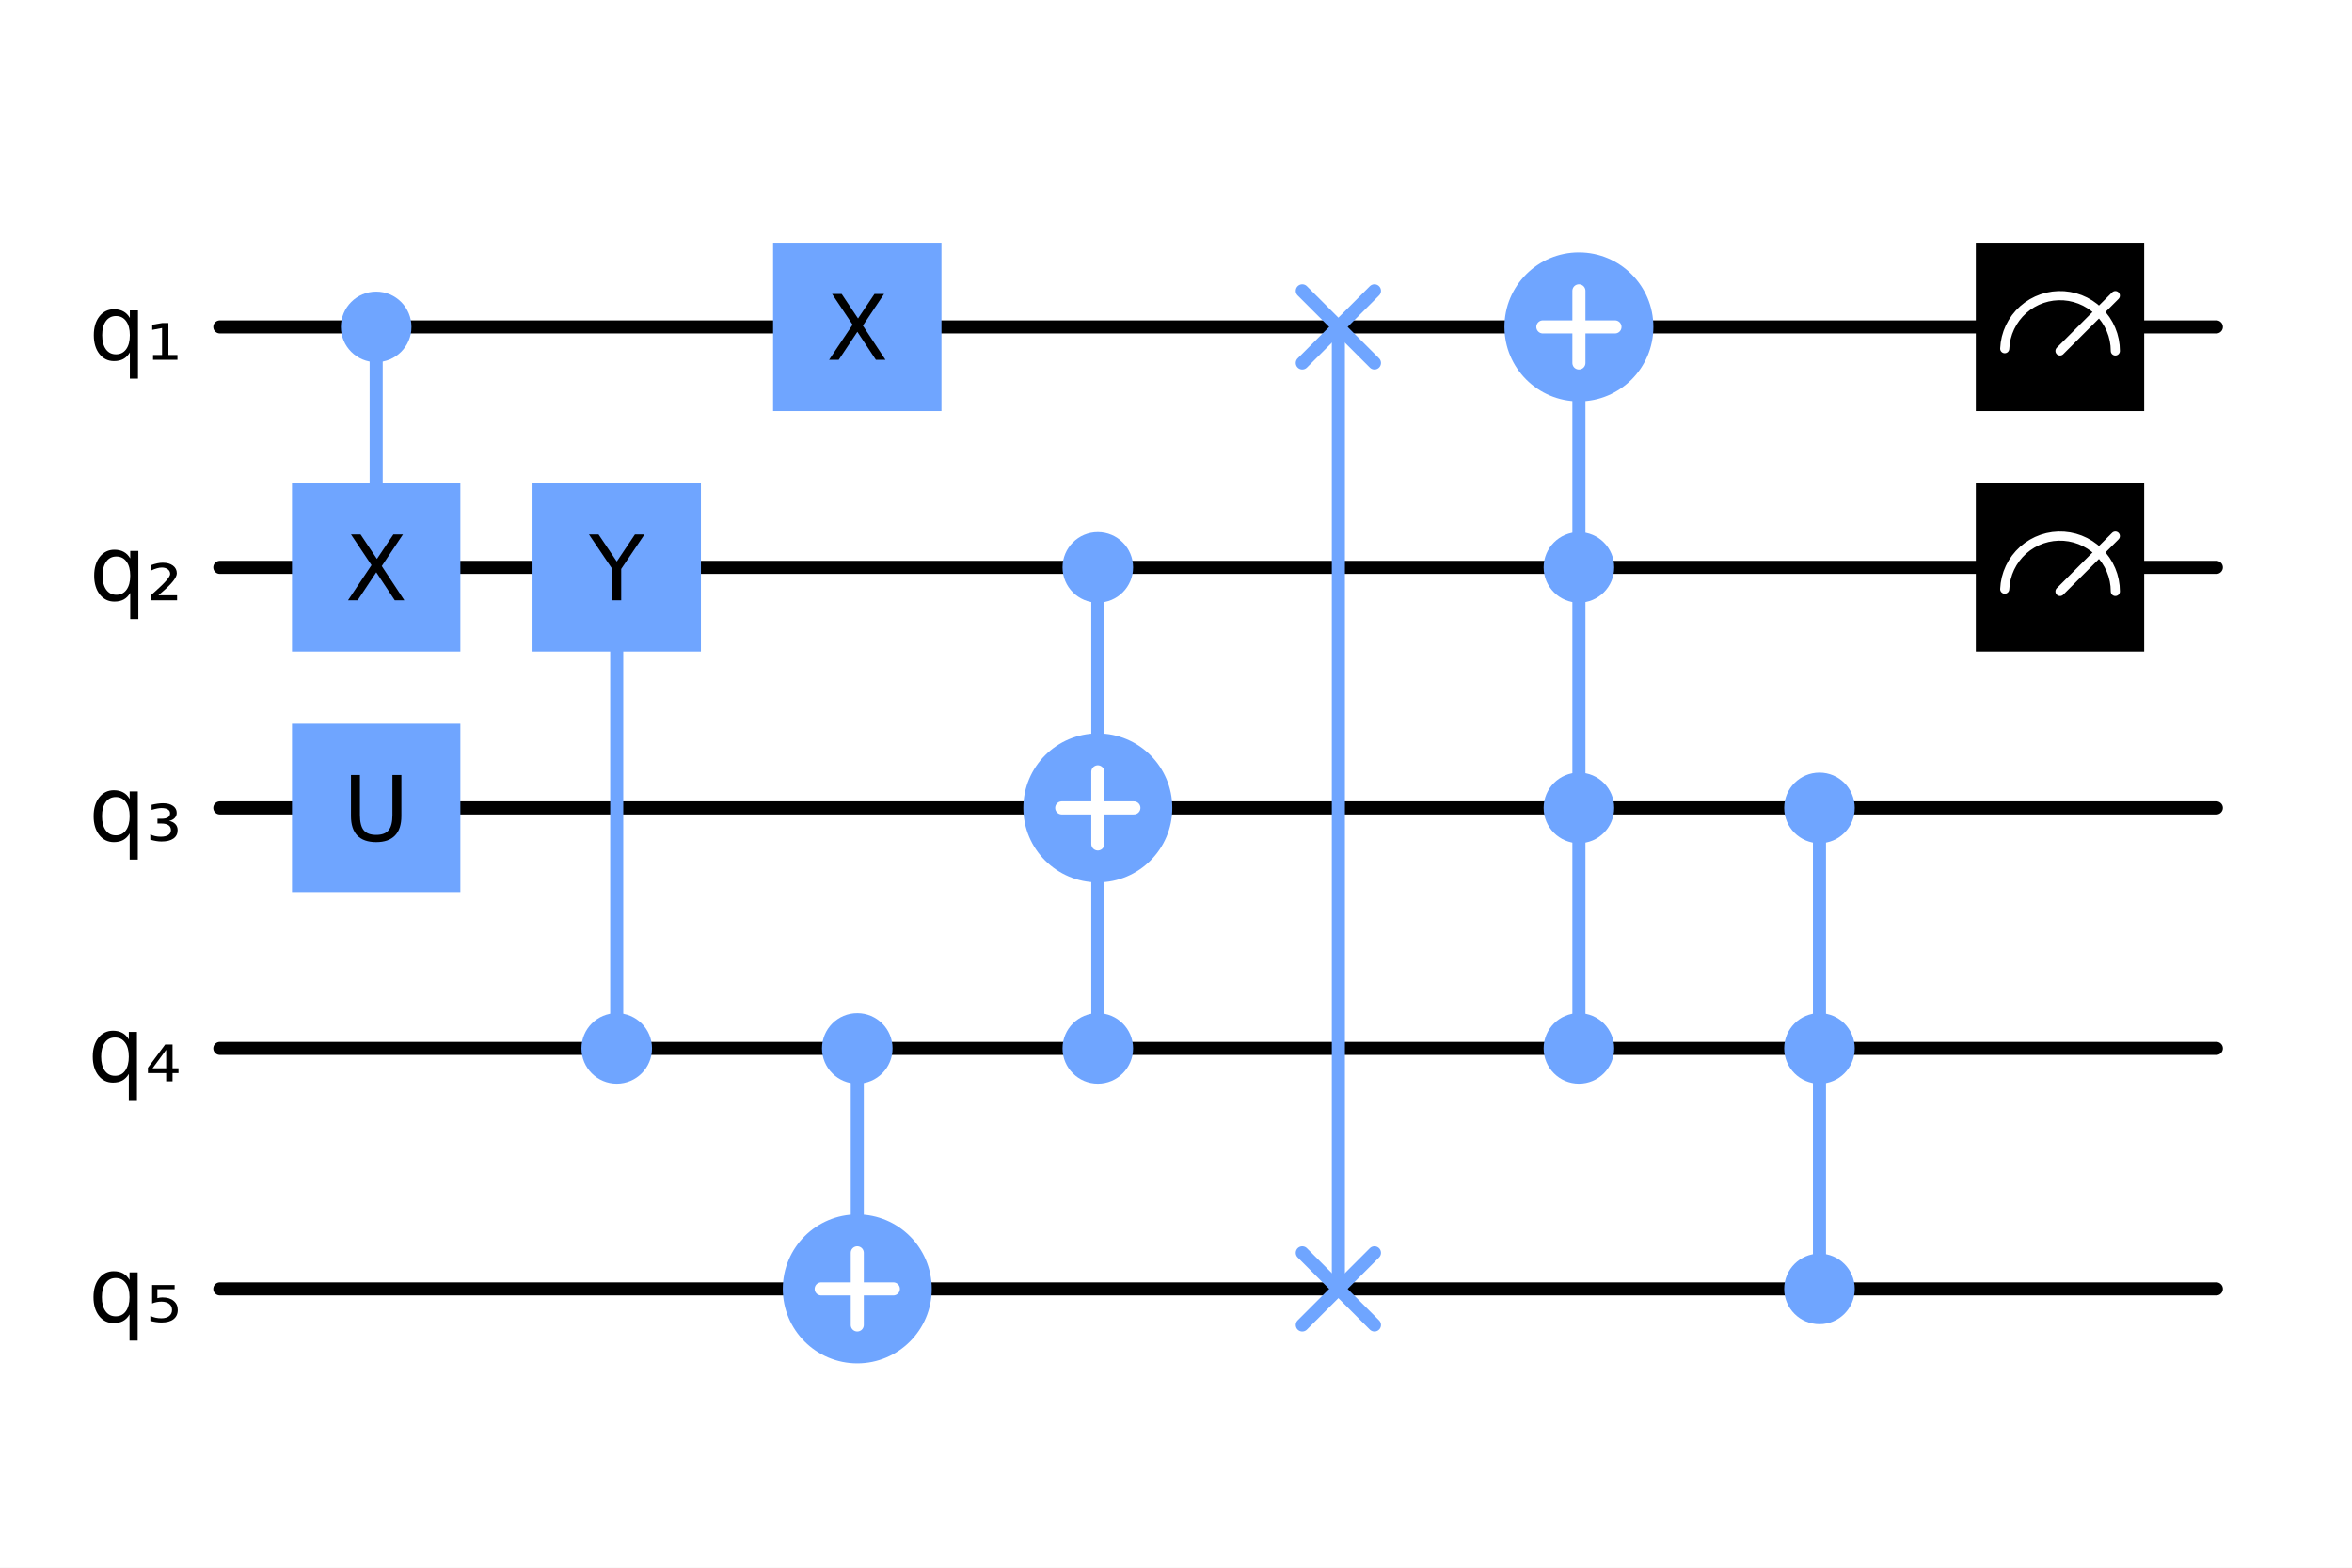
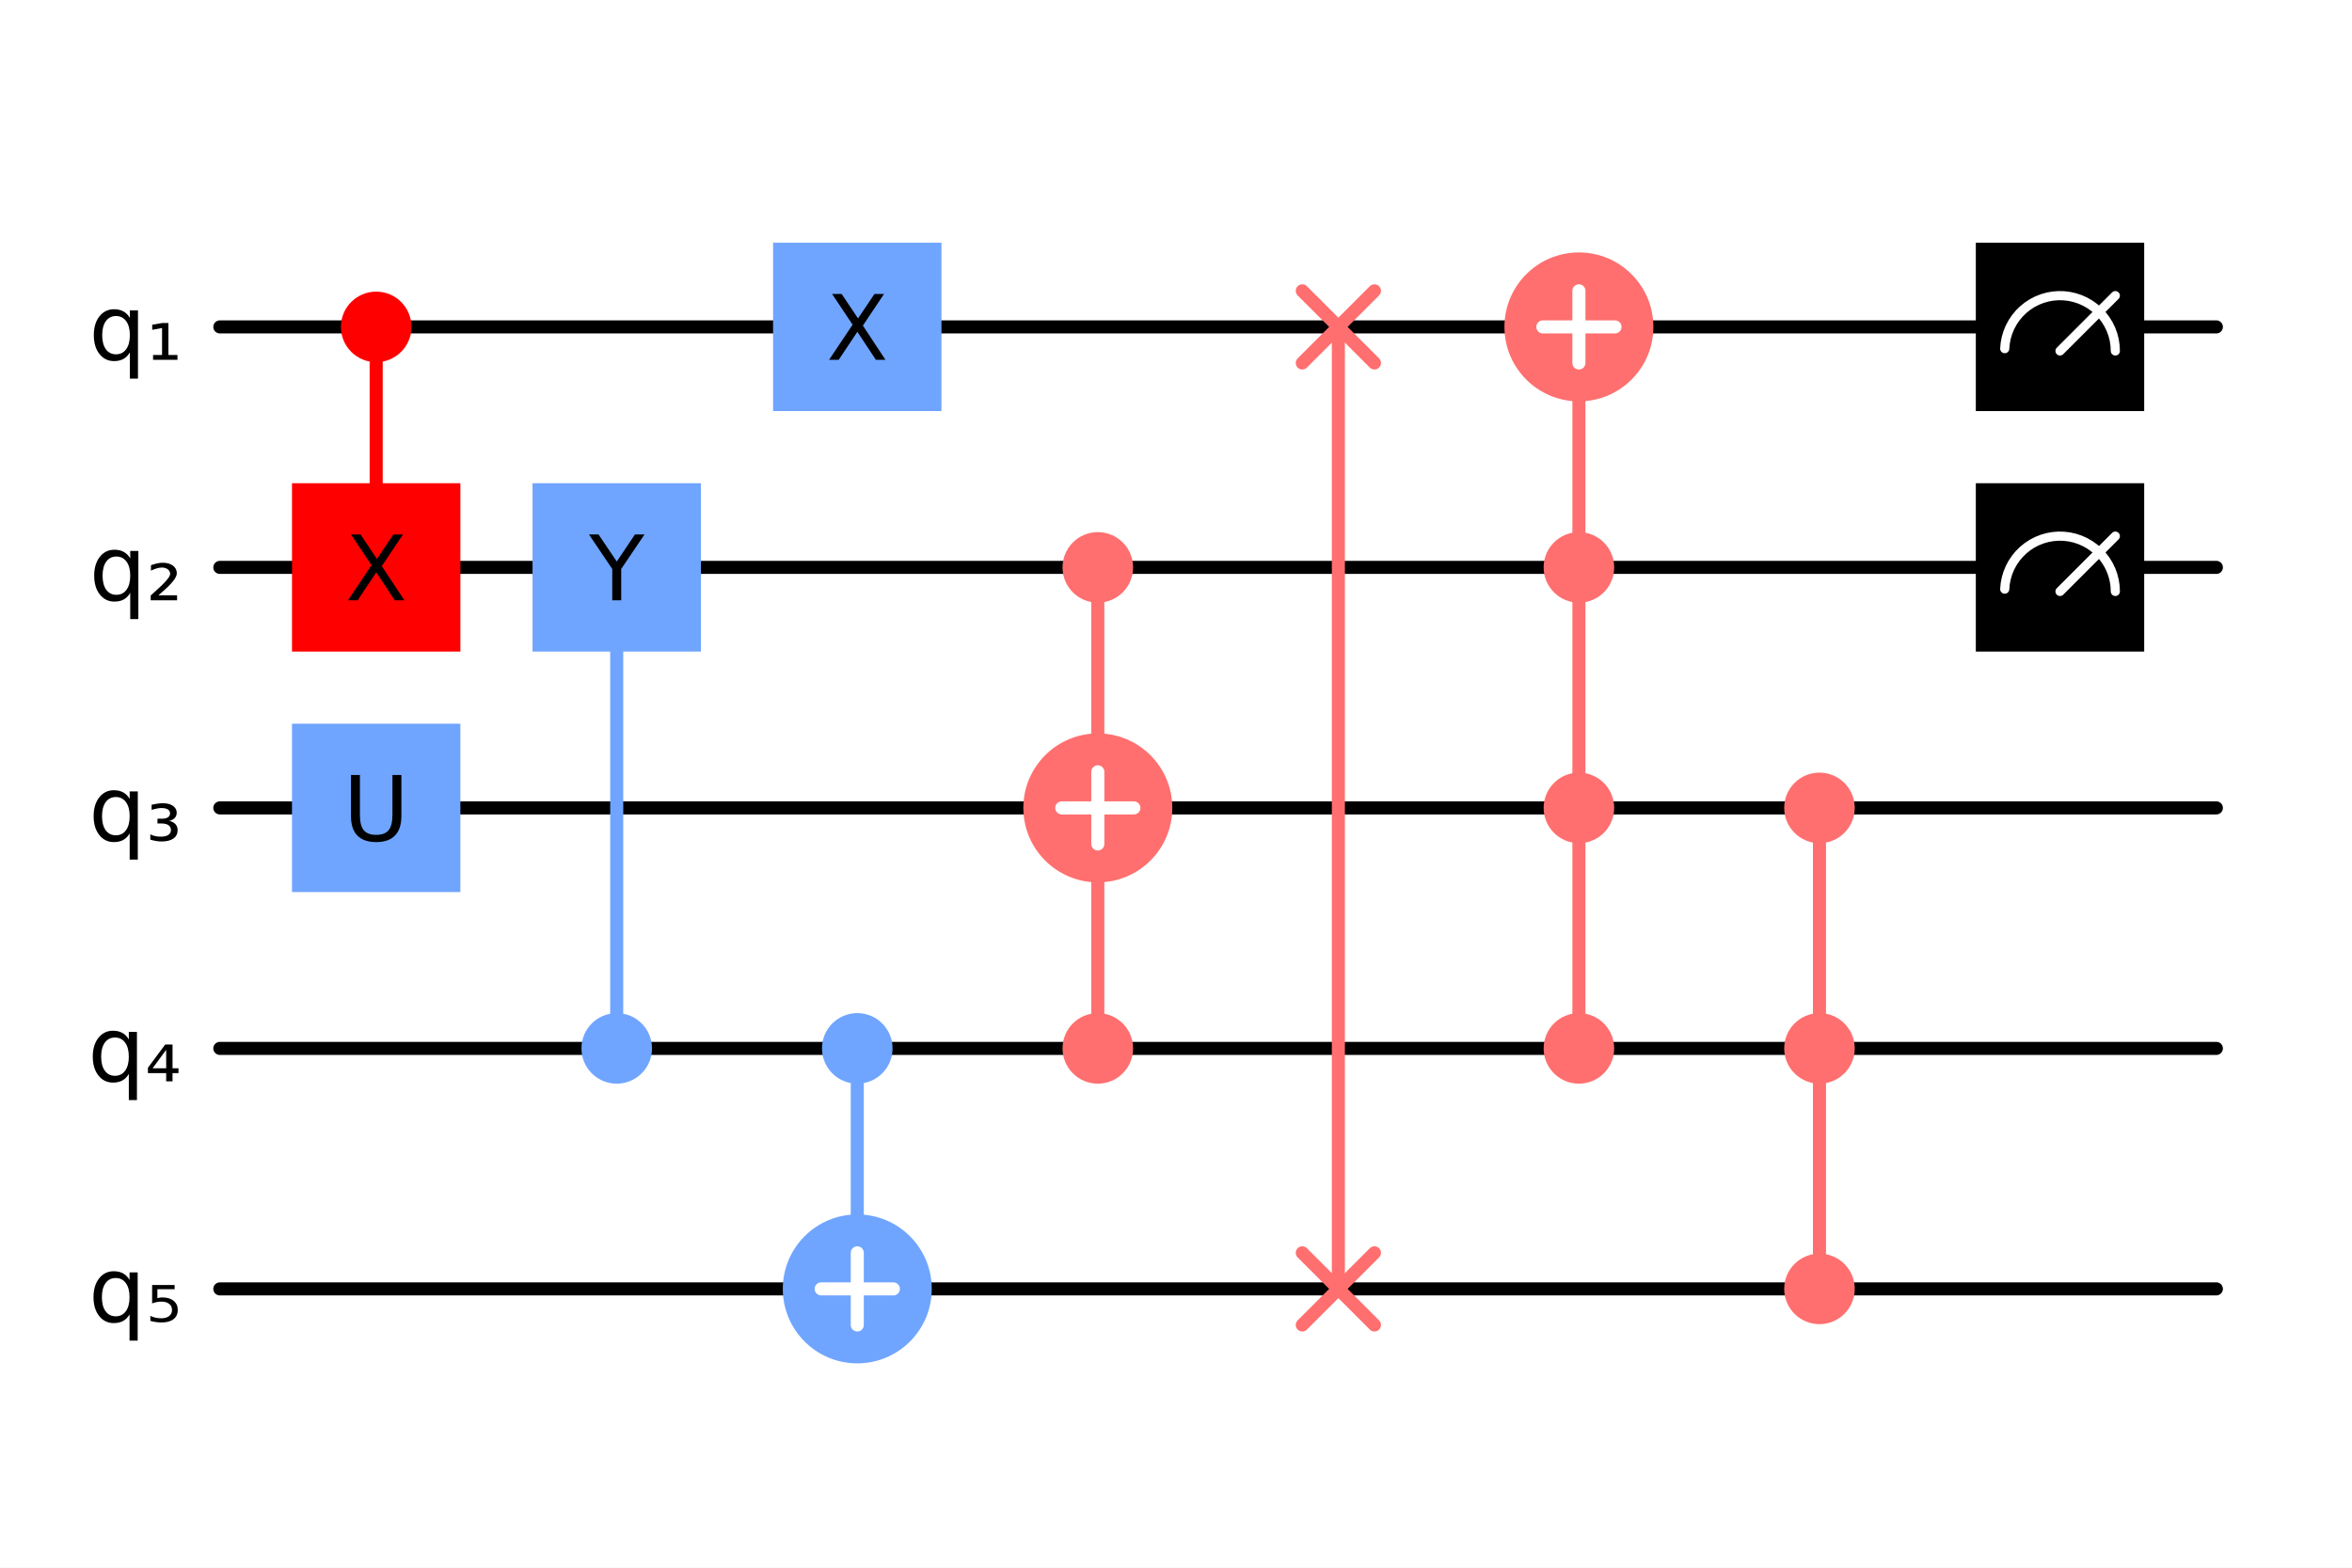
<svg xmlns="http://www.w3.org/2000/svg" width="540" height="360" viewBox="0 0 2160 1440">
  <defs>
-     <clipPath id="clip660">
+     <clipPath id="clip880">
      <rect x="0" y="0" width="2160" height="1440" />
    </clipPath>
  </defs>
-   <path clip-path="url(#clip660)" d="M0 1440 L2160 1440 L2160 0 L0 0  Z" fill="#ffffff" fill-rule="evenodd" fill-opacity="1" />
+   <path clip-path="url(#clip880)" d="M0 1440 L2160 1440 L2160 0 L0 0  Z" fill="#ffffff" fill-rule="evenodd" fill-opacity="1" />
  <defs>
-     <clipPath id="clip661">
+     <clipPath id="clip881">
      <rect x="432" y="0" width="1513" height="1440" />
    </clipPath>
  </defs>
-   <path clip-path="url(#clip660)" d="M47.244 1392.76 L2112.76 1392.76 L2112.76 47.244 L47.244 47.244  Z" fill="#ffffff" fill-rule="evenodd" fill-opacity="1" />
+   <path clip-path="url(#clip880)" d="M47.244 1392.76 L2112.76 1392.76 L2112.76 47.244 L47.244 47.244  Z" fill="#ffffff" fill-rule="evenodd" fill-opacity="1" />
  <defs>
-     <clipPath id="clip662">
+     <clipPath id="clip882">
      <rect x="47" y="47" width="2067" height="1347" />
    </clipPath>
  </defs>
-   <polyline clip-path="url(#clip662)" style="stroke:#000000; stroke-linecap:round; stroke-linejoin:round; stroke-width:12; stroke-opacity:1; fill:none" points="201.881,300.27 2035.44,300.27 " />
-   <polyline clip-path="url(#clip662)" style="stroke:#000000; stroke-linecap:round; stroke-linejoin:round; stroke-width:12; stroke-opacity:1; fill:none" points="201.881,521.181 2035.44,521.181 " />
-   <polyline clip-path="url(#clip662)" style="stroke:#000000; stroke-linecap:round; stroke-linejoin:round; stroke-width:12; stroke-opacity:1; fill:none" points="201.881,742.091 2035.44,742.091 " />
-   <polyline clip-path="url(#clip662)" style="stroke:#000000; stroke-linecap:round; stroke-linejoin:round; stroke-width:12; stroke-opacity:1; fill:none" points="201.881,963.001 2035.44,963.001 " />
-   <polyline clip-path="url(#clip662)" style="stroke:#000000; stroke-linecap:round; stroke-linejoin:round; stroke-width:12; stroke-opacity:1; fill:none" points="201.881,1183.91 2035.44,1183.91 " />
-   <path clip-path="url(#clip662)" d="M268.154 664.772 L422.792 664.772 L422.792 819.41 L268.154 819.41 L268.154 664.772  Z" fill="#6fa5ff" fill-rule="evenodd" fill-opacity="1" />
-   <polyline clip-path="url(#clip662)" style="stroke:#000000; stroke-linecap:round; stroke-linejoin:round; stroke-width:0; stroke-opacity:1; fill:none" points="268.154,664.772 422.792,664.772 422.792,819.41 268.154,819.41 268.154,664.772 " />
-   <path clip-path="url(#clip662)" d="M709.975 222.952 L864.612 222.952 L864.612 377.589 L709.975 377.589 L709.975 222.952  Z" fill="#6fa5ff" fill-rule="evenodd" fill-opacity="1" />
-   <polyline clip-path="url(#clip662)" style="stroke:#000000; stroke-linecap:round; stroke-linejoin:round; stroke-width:0; stroke-opacity:1; fill:none" points="709.975,222.952 864.612,222.952 864.612,377.589 709.975,377.589 709.975,222.952 " />
-   <circle clip-path="url(#clip662)" cx="345.473" cy="300.27" r="32.4" fill="#6fa5ff" fill-rule="evenodd" fill-opacity="1" stroke="none" />
-   <polyline clip-path="url(#clip662)" style="stroke:#6fa5ff; stroke-linecap:round; stroke-linejoin:round; stroke-width:12; stroke-opacity:1; fill:none" points="345.473,300.27 345.473,521.181 " />
-   <path clip-path="url(#clip662)" d="M268.154 443.862 L422.792 443.862 L422.792 598.499 L268.154 598.499 L268.154 443.862  Z" fill="#6fa5ff" fill-rule="evenodd" fill-opacity="1" />
-   <polyline clip-path="url(#clip662)" style="stroke:#000000; stroke-linecap:round; stroke-linejoin:round; stroke-width:0; stroke-opacity:1; fill:none" points="268.154,443.862 422.792,443.862 422.792,598.499 268.154,598.499 268.154,443.862 " />
-   <circle clip-path="url(#clip662)" cx="566.383" cy="963.001" r="32.4" fill="#6fa5ff" fill-rule="evenodd" fill-opacity="1" stroke="none" />
-   <polyline clip-path="url(#clip662)" style="stroke:#6fa5ff; stroke-linecap:round; stroke-linejoin:round; stroke-width:12; stroke-opacity:1; fill:none" points="566.383,963.001 566.383,521.181 " />
-   <path clip-path="url(#clip662)" d="M489.065 443.862 L643.702 443.862 L643.702 598.499 L489.065 598.499 L489.065 443.862  Z" fill="#6fa5ff" fill-rule="evenodd" fill-opacity="1" />
-   <polyline clip-path="url(#clip662)" style="stroke:#000000; stroke-linecap:round; stroke-linejoin:round; stroke-width:0; stroke-opacity:1; fill:none" points="489.065,443.862 643.702,443.862 643.702,598.499 489.065,598.499 489.065,443.862 " />
-   <polyline clip-path="url(#clip662)" style="stroke:#6fa5ff; stroke-linecap:round; stroke-linejoin:round; stroke-width:12; stroke-opacity:1; fill:none" points="787.294,963.001 787.294,1183.91 " />
-   <circle clip-path="url(#clip662)" cx="787.294" cy="963.001" r="32.4" fill="#6fa5ff" fill-rule="evenodd" fill-opacity="1" stroke="none" />
-   <circle clip-path="url(#clip662)" cx="787.294" cy="1183.91" r="68.4" fill="#6fa5ff" fill-rule="evenodd" fill-opacity="1" stroke="none" />
-   <polyline clip-path="url(#clip662)" style="stroke:#ffffff; stroke-linecap:round; stroke-linejoin:round; stroke-width:12; stroke-opacity:1; fill:none" points="754.157,1183.91 820.43,1183.91 " />
-   <polyline clip-path="url(#clip662)" style="stroke:#ffffff; stroke-linecap:round; stroke-linejoin:round; stroke-width:12; stroke-opacity:1; fill:none" points="787.294,1150.78 787.294,1217.05 " />
-   <polyline clip-path="url(#clip662)" style="stroke:#6fa5ff; stroke-linecap:round; stroke-linejoin:round; stroke-width:12; stroke-opacity:1; fill:none" points="1008.2,963.001 1008.2,742.091 " />
-   <polyline clip-path="url(#clip662)" style="stroke:#6fa5ff; stroke-linecap:round; stroke-linejoin:round; stroke-width:12; stroke-opacity:1; fill:none" points="1008.2,521.181 1008.2,742.091 " />
-   <circle clip-path="url(#clip662)" cx="1008.2" cy="963.001" r="32.4" fill="#6fa5ff" fill-rule="evenodd" fill-opacity="1" stroke="none" />
-   <circle clip-path="url(#clip662)" cx="1008.2" cy="521.181" r="32.4" fill="#6fa5ff" fill-rule="evenodd" fill-opacity="1" stroke="none" />
-   <circle clip-path="url(#clip662)" cx="1008.2" cy="742.091" r="68.4" fill="#6fa5ff" fill-rule="evenodd" fill-opacity="1" stroke="none" />
-   <polyline clip-path="url(#clip662)" style="stroke:#ffffff; stroke-linecap:round; stroke-linejoin:round; stroke-width:12; stroke-opacity:1; fill:none" points="975.068,742.091 1041.34,742.091 " />
-   <polyline clip-path="url(#clip662)" style="stroke:#ffffff; stroke-linecap:round; stroke-linejoin:round; stroke-width:12; stroke-opacity:1; fill:none" points="1008.2,708.954 1008.2,775.228 " />
-   <polyline clip-path="url(#clip662)" style="stroke:#6fa5ff; stroke-linecap:round; stroke-linejoin:round; stroke-width:12; stroke-opacity:1; fill:none" points="1229.11,300.27 1229.11,1183.91 " />
-   <polyline clip-path="url(#clip662)" style="stroke:#6fa5ff; stroke-linecap:round; stroke-linejoin:round; stroke-width:12; stroke-opacity:1; fill:none" points="1195.98,267.134 1262.25,333.407 " />
-   <polyline clip-path="url(#clip662)" style="stroke:#6fa5ff; stroke-linecap:round; stroke-linejoin:round; stroke-width:12; stroke-opacity:1; fill:none" points="1195.98,333.407 1262.25,267.134 " />
-   <polyline clip-path="url(#clip662)" style="stroke:#6fa5ff; stroke-linecap:round; stroke-linejoin:round; stroke-width:12; stroke-opacity:1; fill:none" points="1195.98,1150.78 1262.25,1217.05 " />
-   <polyline clip-path="url(#clip662)" style="stroke:#6fa5ff; stroke-linecap:round; stroke-linejoin:round; stroke-width:12; stroke-opacity:1; fill:none" points="1195.98,1217.05 1262.25,1150.78 " />
-   <circle clip-path="url(#clip662)" cx="1450.02" cy="521.181" r="32.4" fill="#6fa5ff" fill-rule="evenodd" fill-opacity="1" stroke="none" />
-   <circle clip-path="url(#clip662)" cx="1450.02" cy="742.091" r="32.4" fill="#6fa5ff" fill-rule="evenodd" fill-opacity="1" stroke="none" />
-   <circle clip-path="url(#clip662)" cx="1450.02" cy="963.001" r="32.4" fill="#6fa5ff" fill-rule="evenodd" fill-opacity="1" stroke="none" />
-   <polyline clip-path="url(#clip662)" style="stroke:#6fa5ff; stroke-linecap:round; stroke-linejoin:round; stroke-width:12; stroke-opacity:1; fill:none" points="1450.02,300.27 1450.02,963.001 " />
-   <circle clip-path="url(#clip662)" cx="1450.02" cy="300.27" r="68.4" fill="#6fa5ff" fill-rule="evenodd" fill-opacity="1" stroke="none" />
-   <polyline clip-path="url(#clip662)" style="stroke:#ffffff; stroke-linecap:round; stroke-linejoin:round; stroke-width:12; stroke-opacity:1; fill:none" points="1416.89,300.27 1483.16,300.27 " />
-   <polyline clip-path="url(#clip662)" style="stroke:#ffffff; stroke-linecap:round; stroke-linejoin:round; stroke-width:12; stroke-opacity:1; fill:none" points="1450.02,267.134 1450.02,333.407 " />
-   <circle clip-path="url(#clip662)" cx="1670.94" cy="1183.91" r="32.4" fill="#6fa5ff" fill-rule="evenodd" fill-opacity="1" stroke="none" />
-   <circle clip-path="url(#clip662)" cx="1670.94" cy="742.091" r="32.4" fill="#6fa5ff" fill-rule="evenodd" fill-opacity="1" stroke="none" />
-   <circle clip-path="url(#clip662)" cx="1670.94" cy="963.001" r="32.4" fill="#6fa5ff" fill-rule="evenodd" fill-opacity="1" stroke="none" />
-   <polyline clip-path="url(#clip662)" style="stroke:#6fa5ff; stroke-linecap:round; stroke-linejoin:round; stroke-width:12; stroke-opacity:1; fill:none" points="1670.94,742.091 1670.94,1183.91 " />
-   <path clip-path="url(#clip662)" d="M1814.53 222.952 L1969.16 222.952 L1969.16 377.589 L1814.53 377.589 L1814.53 222.952  Z" fill="#000000" fill-rule="evenodd" fill-opacity="1" />
-   <polyline clip-path="url(#clip662)" style="stroke:#000000; stroke-linecap:round; stroke-linejoin:round; stroke-width:0; stroke-opacity:1; fill:none" points="1814.53,222.952 1969.16,222.952 1969.16,377.589 1814.53,377.589 1814.53,222.952 " />
-   <polyline clip-path="url(#clip662)" style="stroke:#ffffff; stroke-linecap:round; stroke-linejoin:round; stroke-width:8.4; stroke-opacity:1; fill:none" points="1891.85,322.361 1942.65,271.552 " />
-   <polyline clip-path="url(#clip662)" style="stroke:#ffffff; stroke-linecap:round; stroke-linejoin:round; stroke-width:8.4; stroke-opacity:1; fill:none" points="1942.65,322.361 1942.4,317.289 1941.64,312.267 1940.39,307.346 1938.64,302.575 1936.43,298.002 1933.78,293.672 1930.71,289.629 1927.24,285.913 1923.43,282.561 1919.3,279.607 1914.89,277.08 1910.26,275.005 1905.44,273.404 1900.48,272.291 1895.44,271.679 1890.36,271.574 1885.3,271.975 1880.3,272.881 1875.42,274.28 1870.7,276.161 1866.19,278.502 1861.94,281.282 1857.99,284.473 1854.38,288.041 1851.14,291.953 1848.31,296.169 1845.91,300.646 1843.97,305.341 1842.51,310.205 1841.54,315.191 1841.08,320.249 " />
-   <path clip-path="url(#clip662)" d="M1814.53 443.862 L1969.16 443.862 L1969.16 598.499 L1814.53 598.499 L1814.53 443.862  Z" fill="#000000" fill-rule="evenodd" fill-opacity="1" />
-   <polyline clip-path="url(#clip662)" style="stroke:#000000; stroke-linecap:round; stroke-linejoin:round; stroke-width:0; stroke-opacity:1; fill:none" points="1814.53,443.862 1969.16,443.862 1969.16,598.499 1814.53,598.499 1814.53,443.862 " />
-   <polyline clip-path="url(#clip662)" style="stroke:#ffffff; stroke-linecap:round; stroke-linejoin:round; stroke-width:8.4; stroke-opacity:1; fill:none" points="1891.85,543.272 1942.65,492.462 " />
-   <polyline clip-path="url(#clip662)" style="stroke:#ffffff; stroke-linecap:round; stroke-linejoin:round; stroke-width:8.4; stroke-opacity:1; fill:none" points="1942.65,543.272 1942.4,538.199 1941.64,533.177 1940.39,528.257 1938.64,523.486 1936.43,518.912 1933.78,514.583 1930.71,510.539 1927.24,506.823 1923.43,503.471 1919.3,500.517 1914.89,497.99 1910.26,495.915 1905.44,494.314 1900.48,493.202 1895.44,492.59 1890.36,492.484 1885.3,492.886 1880.3,493.791 1875.42,495.191 1870.7,497.071 1866.19,499.413 1861.94,502.193 1857.99,505.383 1854.38,508.952 1851.14,512.864 1848.31,517.079 1845.91,521.557 1843.97,526.251 1842.51,531.116 1841.54,536.101 1841.08,541.159 " />
-   <path clip-path="url(#clip660)" d="M93.857 307.866 Q93.857 316.089 97.219 320.788 Q100.622 325.447 106.536 325.447 Q112.451 325.447 115.853 320.788 Q119.256 316.089 119.256 307.866 Q119.256 299.642 115.853 294.984 Q112.451 290.285 106.536 290.285 Q100.622 290.285 97.219 294.984 Q93.857 299.642 93.857 307.866 M119.256 323.705 Q116.907 327.756 113.301 329.741 Q109.736 331.685 104.713 331.685 Q96.49 331.685 91.305 325.123 Q86.16 318.56 86.16 307.866 Q86.16 297.171 91.305 290.609 Q96.49 284.046 104.713 284.046 Q109.736 284.046 113.301 286.031 Q116.907 287.976 119.256 292.027 L119.256 285.14 L126.71 285.14 L126.71 347.767 L119.256 347.767 L119.256 323.705 Z" fill="#000000" fill-rule="nonzero" fill-opacity="1" />
-   <path clip-path="url(#clip660)" d="M140.564 326.054 L148.828 326.054 L148.828 301.303 L139.794 302.964 L139.794 298.265 L149.111 296.685 L154.661 296.685 L154.661 326.054 L162.965 326.054 L162.965 330.51 L140.564 330.51 L140.564 326.054 Z" fill="#000000" fill-rule="nonzero" fill-opacity="1" />
-   <path clip-path="url(#clip660)" d="M94.201 528.776 Q94.201 536.999 97.563 541.699 Q100.966 546.357 106.881 546.357 Q112.795 546.357 116.198 541.699 Q119.6 536.999 119.6 528.776 Q119.6 520.553 116.198 515.894 Q112.795 511.195 106.881 511.195 Q100.966 511.195 97.563 515.894 Q94.201 520.553 94.201 528.776 M119.6 544.615 Q117.251 548.666 113.646 550.651 Q110.081 552.595 105.058 552.595 Q96.834 552.595 91.649 546.033 Q86.504 539.471 86.504 528.776 Q86.504 518.082 91.649 511.519 Q96.834 504.957 105.058 504.957 Q110.081 504.957 113.646 506.942 Q117.251 508.886 119.6 512.937 L119.6 506.051 L127.054 506.051 L127.054 568.678 L119.6 568.678 L119.6 544.615 Z" fill="#000000" fill-rule="nonzero" fill-opacity="1" />
-   <path clip-path="url(#clip660)" d="M145.445 546.803 L162.621 546.803 L162.621 551.421 L138.397 551.421 L138.397 546.965 Q139.774 545.709 142.326 543.44 Q156.261 531.085 156.261 527.277 Q156.261 524.604 154.155 522.983 Q152.048 521.322 148.605 521.322 Q146.498 521.322 144.027 522.052 Q141.556 522.74 138.64 524.158 L138.64 519.175 Q141.759 518.041 144.432 517.474 Q147.147 516.907 149.456 516.907 Q155.329 516.907 158.854 519.581 Q162.378 522.254 162.378 526.629 Q162.378 532.26 148.969 543.764 Q146.701 545.709 145.445 546.803 Z" fill="#000000" fill-rule="nonzero" fill-opacity="1" />
-   <path clip-path="url(#clip660)" d="M93.695 749.686 Q93.695 757.91 97.057 762.609 Q100.46 767.267 106.374 767.267 Q112.288 767.267 115.691 762.609 Q119.094 757.91 119.094 749.686 Q119.094 741.463 115.691 736.805 Q112.288 732.106 106.374 732.106 Q100.46 732.106 97.057 736.805 Q93.695 741.463 93.695 749.686 M119.094 765.526 Q116.744 769.576 113.139 771.561 Q109.574 773.506 104.551 773.506 Q96.328 773.506 91.143 766.943 Q85.998 760.381 85.998 749.686 Q85.998 738.992 91.143 732.43 Q96.328 725.867 104.551 725.867 Q109.574 725.867 113.139 727.852 Q116.744 729.797 119.094 733.847 L119.094 726.961 L126.548 726.961 L126.548 789.588 L119.094 789.588 L119.094 765.526 Z" fill="#000000" fill-rule="nonzero" fill-opacity="1" />
-   <path clip-path="url(#clip660)" d="M155.309 754.021 Q159.036 754.75 161.061 756.978 Q163.127 759.166 163.127 762.487 Q163.127 767.51 159.279 770.225 Q155.431 772.939 148.261 772.939 Q145.951 772.939 143.399 772.493 Q140.888 772.088 138.052 771.278 L138.052 766.376 Q140.159 767.47 142.549 767.997 Q144.979 768.523 147.693 768.523 Q152.109 768.523 154.539 766.943 Q156.97 765.323 156.97 762.487 Q156.97 759.49 154.701 757.95 Q152.473 756.411 148.098 756.411 L144.615 756.411 L144.615 752.036 L148.423 752.036 Q152.23 752.036 154.175 750.78 Q156.16 749.484 156.16 747.053 Q156.16 744.704 154.134 743.489 Q152.109 742.233 148.261 742.233 Q146.64 742.233 144.574 742.597 Q142.508 742.962 139.227 743.894 L139.227 739.235 Q142.184 738.546 144.777 738.182 Q147.369 737.817 149.597 737.817 Q155.431 737.817 158.833 740.207 Q162.277 742.597 162.277 746.608 Q162.277 749.403 160.454 751.347 Q158.631 753.292 155.309 754.021 Z" fill="#000000" fill-rule="nonzero" fill-opacity="1" />
-   <path clip-path="url(#clip660)" d="M92.905 970.597 Q92.905 978.82 96.267 983.519 Q99.67 988.178 105.584 988.178 Q111.499 988.178 114.901 983.519 Q118.304 978.82 118.304 970.597 Q118.304 962.373 114.901 957.715 Q111.499 953.016 105.584 953.016 Q99.67 953.016 96.267 957.715 Q92.905 962.373 92.905 970.597 M118.304 986.436 Q115.955 990.487 112.349 992.472 Q108.784 994.416 103.761 994.416 Q95.538 994.416 90.353 987.854 Q85.208 981.291 85.208 970.597 Q85.208 959.902 90.353 953.34 Q95.538 946.778 103.761 946.778 Q108.784 946.778 112.349 948.762 Q115.955 950.707 118.304 954.758 L118.304 947.871 L125.758 947.871 L125.758 1010.5 L118.304 1010.5 L118.304 986.436 Z" fill="#000000" fill-rule="nonzero" fill-opacity="1" />
-   <path clip-path="url(#clip660)" d="M152.615 964.318 L140.098 981.291 L152.615 981.291 L152.615 964.318 M151.724 959.416 L158.449 959.416 L158.449 981.291 L163.917 981.291 L163.917 985.707 L158.449 985.707 L158.449 993.241 L152.615 993.241 L152.615 985.707 L135.844 985.707 L135.844 980.805 L151.724 959.416 Z" fill="#000000" fill-rule="nonzero" fill-opacity="1" />
-   <path clip-path="url(#clip660)" d="M93.573 1191.51 Q93.573 1199.73 96.936 1204.43 Q100.338 1209.09 106.253 1209.09 Q112.167 1209.09 115.57 1204.43 Q118.972 1199.73 118.972 1191.51 Q118.972 1183.28 115.57 1178.63 Q112.167 1173.93 106.253 1173.93 Q100.338 1173.93 96.936 1178.63 Q93.573 1183.28 93.573 1191.51 M118.972 1207.35 Q116.623 1211.4 113.018 1213.38 Q109.453 1215.33 104.43 1215.33 Q96.206 1215.33 91.021 1208.76 Q85.877 1202.2 85.877 1191.51 Q85.877 1180.81 91.021 1174.25 Q96.206 1167.69 104.43 1167.69 Q109.453 1167.69 113.018 1169.67 Q116.623 1171.62 118.972 1175.67 L118.972 1168.78 L126.426 1168.78 L126.426 1231.41 L118.972 1231.41 L118.972 1207.35 Z" fill="#000000" fill-rule="nonzero" fill-opacity="1" />
-   <path clip-path="url(#clip660)" d="M139.713 1180.33 L160.373 1180.33 L160.373 1184.18 L144.534 1184.18 L144.534 1192.44 Q145.668 1192.07 146.843 1191.91 Q147.977 1191.75 149.111 1191.75 Q155.633 1191.75 159.441 1194.87 Q163.249 1197.95 163.249 1203.25 Q163.249 1208.72 159.319 1211.76 Q155.431 1214.76 148.301 1214.76 Q145.87 1214.76 143.318 1214.39 Q140.766 1214.03 138.093 1213.3 L138.093 1208.72 Q140.402 1209.82 142.913 1210.38 Q145.425 1210.91 148.22 1210.91 Q152.717 1210.91 155.35 1208.85 Q157.983 1206.78 157.983 1203.25 Q157.983 1199.73 155.35 1197.66 Q152.717 1195.6 148.22 1195.6 Q146.114 1195.6 144.007 1196 Q141.901 1196.41 139.713 1197.26 L139.713 1180.33 Z" fill="#000000" fill-rule="nonzero" fill-opacity="1" />
-   <path clip-path="url(#clip660)" d="M322.322 711.851 L330.545 711.851 L330.545 748.593 Q330.545 758.315 334.07 762.609 Q337.594 766.862 345.493 766.862 Q353.352 766.862 356.876 762.609 Q360.401 758.315 360.401 748.593 L360.401 711.851 L368.624 711.851 L368.624 749.605 Q368.624 761.434 362.75 767.47 Q356.917 773.506 345.493 773.506 Q334.029 773.506 328.155 767.47 Q322.322 761.434 322.322 749.605 L322.322 711.851 Z" fill="#000000" fill-rule="nonzero" fill-opacity="1" />
-   <path clip-path="url(#clip660)" d="M764.163 270.03 L772.954 270.03 L787.982 292.513 L803.092 270.03 L811.883 270.03 L792.438 299.075 L813.179 330.51 L804.389 330.51 L787.375 304.787 L770.239 330.51 L761.409 330.51 L783 298.225 L764.163 270.03 Z" fill="#000000" fill-rule="nonzero" fill-opacity="1" />
-   <path clip-path="url(#clip660)" d="M322.342 490.941 L331.133 490.941 L346.162 513.423 L361.272 490.941 L370.062 490.941 L350.618 519.986 L371.358 551.421 L362.568 551.421 L345.554 525.697 L328.419 551.421 L319.588 551.421 L341.179 519.135 L322.342 490.941 Z" fill="#000000" fill-rule="nonzero" fill-opacity="1" />
-   <path clip-path="url(#clip660)" d="M540.883 490.941 L549.673 490.941 L566.444 515.813 L583.093 490.941 L591.884 490.941 L570.495 522.619 L570.495 551.421 L562.272 551.421 L562.272 522.619 L540.883 490.941 Z" fill="#000000" fill-rule="nonzero" fill-opacity="1" />
+   <polyline clip-path="url(#clip882)" style="stroke:#000000; stroke-linecap:round; stroke-linejoin:round; stroke-width:12; stroke-opacity:1; fill:none" points="201.881,300.27 2035.44,300.27 " />
+   <polyline clip-path="url(#clip882)" style="stroke:#000000; stroke-linecap:round; stroke-linejoin:round; stroke-width:12; stroke-opacity:1; fill:none" points="201.881,521.181 2035.44,521.181 " />
+   <polyline clip-path="url(#clip882)" style="stroke:#000000; stroke-linecap:round; stroke-linejoin:round; stroke-width:12; stroke-opacity:1; fill:none" points="201.881,742.091 2035.44,742.091 " />
+   <polyline clip-path="url(#clip882)" style="stroke:#000000; stroke-linecap:round; stroke-linejoin:round; stroke-width:12; stroke-opacity:1; fill:none" points="201.881,963.001 2035.44,963.001 " />
+   <polyline clip-path="url(#clip882)" style="stroke:#000000; stroke-linecap:round; stroke-linejoin:round; stroke-width:12; stroke-opacity:1; fill:none" points="201.881,1183.91 2035.44,1183.91 " />
+   <path clip-path="url(#clip882)" d="M268.154 664.772 L422.792 664.772 L422.792 819.41 L268.154 819.41 L268.154 664.772  Z" fill="#6fa5ff" fill-rule="evenodd" fill-opacity="1" />
+   <polyline clip-path="url(#clip882)" style="stroke:#000000; stroke-linecap:round; stroke-linejoin:round; stroke-width:0; stroke-opacity:1; fill:none" points="268.154,664.772 422.792,664.772 422.792,819.41 268.154,819.41 268.154,664.772 " />
+   <path clip-path="url(#clip882)" d="M709.975 222.952 L864.612 222.952 L864.612 377.589 L709.975 377.589 L709.975 222.952  Z" fill="#6fa5ff" fill-rule="evenodd" fill-opacity="1" />
+   <polyline clip-path="url(#clip882)" style="stroke:#000000; stroke-linecap:round; stroke-linejoin:round; stroke-width:0; stroke-opacity:1; fill:none" points="709.975,222.952 864.612,222.952 864.612,377.589 709.975,377.589 709.975,222.952 " />
+   <circle clip-path="url(#clip882)" cx="345.473" cy="300.27" r="32.4" fill="#ff0000" fill-rule="evenodd" fill-opacity="1" stroke="none" />
+   <polyline clip-path="url(#clip882)" style="stroke:#ff0000; stroke-linecap:round; stroke-linejoin:round; stroke-width:12; stroke-opacity:1; fill:none" points="345.473,300.27 345.473,521.181 " />
+   <path clip-path="url(#clip882)" d="M268.154 443.862 L422.792 443.862 L422.792 598.499 L268.154 598.499 L268.154 443.862  Z" fill="#ff0000" fill-rule="evenodd" fill-opacity="1" />
+   <polyline clip-path="url(#clip882)" style="stroke:#000000; stroke-linecap:round; stroke-linejoin:round; stroke-width:0; stroke-opacity:1; fill:none" points="268.154,443.862 422.792,443.862 422.792,598.499 268.154,598.499 268.154,443.862 " />
+   <circle clip-path="url(#clip882)" cx="566.383" cy="963.001" r="32.4" fill="#6fa5ff" fill-rule="evenodd" fill-opacity="1" stroke="none" />
+   <polyline clip-path="url(#clip882)" style="stroke:#6fa5ff; stroke-linecap:round; stroke-linejoin:round; stroke-width:12; stroke-opacity:1; fill:none" points="566.383,963.001 566.383,521.181 " />
+   <path clip-path="url(#clip882)" d="M489.065 443.862 L643.702 443.862 L643.702 598.499 L489.065 598.499 L489.065 443.862  Z" fill="#6fa5ff" fill-rule="evenodd" fill-opacity="1" />
+   <polyline clip-path="url(#clip882)" style="stroke:#000000; stroke-linecap:round; stroke-linejoin:round; stroke-width:0; stroke-opacity:1; fill:none" points="489.065,443.862 643.702,443.862 643.702,598.499 489.065,598.499 489.065,443.862 " />
+   <polyline clip-path="url(#clip882)" style="stroke:#6fa5ff; stroke-linecap:round; stroke-linejoin:round; stroke-width:12; stroke-opacity:1; fill:none" points="787.294,963.001 787.294,1183.91 " />
+   <circle clip-path="url(#clip882)" cx="787.294" cy="963.001" r="32.4" fill="#6fa5ff" fill-rule="evenodd" fill-opacity="1" stroke="none" />
+   <circle clip-path="url(#clip882)" cx="787.294" cy="1183.91" r="68.4" fill="#6fa5ff" fill-rule="evenodd" fill-opacity="1" stroke="none" />
+   <polyline clip-path="url(#clip882)" style="stroke:#ffffff; stroke-linecap:round; stroke-linejoin:round; stroke-width:12; stroke-opacity:1; fill:none" points="754.157,1183.91 820.43,1183.91 " />
+   <polyline clip-path="url(#clip882)" style="stroke:#ffffff; stroke-linecap:round; stroke-linejoin:round; stroke-width:12; stroke-opacity:1; fill:none" points="787.294,1150.78 787.294,1217.05 " />
+   <polyline clip-path="url(#clip882)" style="stroke:#ff6f6f; stroke-linecap:round; stroke-linejoin:round; stroke-width:12; stroke-opacity:1; fill:none" points="1008.2,963.001 1008.2,742.091 " />
+   <polyline clip-path="url(#clip882)" style="stroke:#ff6f6f; stroke-linecap:round; stroke-linejoin:round; stroke-width:12; stroke-opacity:1; fill:none" points="1008.2,521.181 1008.2,742.091 " />
+   <circle clip-path="url(#clip882)" cx="1008.2" cy="963.001" r="32.4" fill="#ff6f6f" fill-rule="evenodd" fill-opacity="1" stroke="none" />
+   <circle clip-path="url(#clip882)" cx="1008.2" cy="521.181" r="32.4" fill="#ff6f6f" fill-rule="evenodd" fill-opacity="1" stroke="none" />
+   <circle clip-path="url(#clip882)" cx="1008.2" cy="742.091" r="68.4" fill="#ff6f6f" fill-rule="evenodd" fill-opacity="1" stroke="none" />
+   <polyline clip-path="url(#clip882)" style="stroke:#ffffff; stroke-linecap:round; stroke-linejoin:round; stroke-width:12; stroke-opacity:1; fill:none" points="975.068,742.091 1041.34,742.091 " />
+   <polyline clip-path="url(#clip882)" style="stroke:#ffffff; stroke-linecap:round; stroke-linejoin:round; stroke-width:12; stroke-opacity:1; fill:none" points="1008.2,708.954 1008.2,775.228 " />
+   <polyline clip-path="url(#clip882)" style="stroke:#ff6f6f; stroke-linecap:round; stroke-linejoin:round; stroke-width:12; stroke-opacity:1; fill:none" points="1229.11,300.27 1229.11,1183.91 " />
+   <polyline clip-path="url(#clip882)" style="stroke:#ff6f6f; stroke-linecap:round; stroke-linejoin:round; stroke-width:12; stroke-opacity:1; fill:none" points="1195.98,267.134 1262.25,333.407 " />
+   <polyline clip-path="url(#clip882)" style="stroke:#ff6f6f; stroke-linecap:round; stroke-linejoin:round; stroke-width:12; stroke-opacity:1; fill:none" points="1195.98,333.407 1262.25,267.134 " />
+   <polyline clip-path="url(#clip882)" style="stroke:#ff6f6f; stroke-linecap:round; stroke-linejoin:round; stroke-width:12; stroke-opacity:1; fill:none" points="1195.98,1150.78 1262.25,1217.05 " />
+   <polyline clip-path="url(#clip882)" style="stroke:#ff6f6f; stroke-linecap:round; stroke-linejoin:round; stroke-width:12; stroke-opacity:1; fill:none" points="1195.98,1217.05 1262.25,1150.78 " />
+   <circle clip-path="url(#clip882)" cx="1450.02" cy="521.181" r="32.4" fill="#ff6f6f" fill-rule="evenodd" fill-opacity="1" stroke="none" />
+   <circle clip-path="url(#clip882)" cx="1450.02" cy="742.091" r="32.4" fill="#ff6f6f" fill-rule="evenodd" fill-opacity="1" stroke="none" />
+   <circle clip-path="url(#clip882)" cx="1450.02" cy="963.001" r="32.4" fill="#ff6f6f" fill-rule="evenodd" fill-opacity="1" stroke="none" />
+   <polyline clip-path="url(#clip882)" style="stroke:#ff6f6f; stroke-linecap:round; stroke-linejoin:round; stroke-width:12; stroke-opacity:1; fill:none" points="1450.02,300.27 1450.02,963.001 " />
+   <circle clip-path="url(#clip882)" cx="1450.02" cy="300.27" r="68.4" fill="#ff6f6f" fill-rule="evenodd" fill-opacity="1" stroke="none" />
+   <polyline clip-path="url(#clip882)" style="stroke:#ffffff; stroke-linecap:round; stroke-linejoin:round; stroke-width:12; stroke-opacity:1; fill:none" points="1416.89,300.27 1483.16,300.27 " />
+   <polyline clip-path="url(#clip882)" style="stroke:#ffffff; stroke-linecap:round; stroke-linejoin:round; stroke-width:12; stroke-opacity:1; fill:none" points="1450.02,267.134 1450.02,333.407 " />
+   <circle clip-path="url(#clip882)" cx="1670.94" cy="1183.91" r="32.4" fill="#ff6f6f" fill-rule="evenodd" fill-opacity="1" stroke="none" />
+   <circle clip-path="url(#clip882)" cx="1670.94" cy="742.091" r="32.4" fill="#ff6f6f" fill-rule="evenodd" fill-opacity="1" stroke="none" />
+   <circle clip-path="url(#clip882)" cx="1670.94" cy="963.001" r="32.4" fill="#ff6f6f" fill-rule="evenodd" fill-opacity="1" stroke="none" />
+   <polyline clip-path="url(#clip882)" style="stroke:#ff6f6f; stroke-linecap:round; stroke-linejoin:round; stroke-width:12; stroke-opacity:1; fill:none" points="1670.94,742.091 1670.94,1183.91 " />
+   <path clip-path="url(#clip882)" d="M1814.53 222.952 L1969.16 222.952 L1969.16 377.589 L1814.53 377.589 L1814.53 222.952  Z" fill="#000000" fill-rule="evenodd" fill-opacity="1" />
+   <polyline clip-path="url(#clip882)" style="stroke:#000000; stroke-linecap:round; stroke-linejoin:round; stroke-width:0; stroke-opacity:1; fill:none" points="1814.53,222.952 1969.16,222.952 1969.16,377.589 1814.53,377.589 1814.53,222.952 " />
+   <polyline clip-path="url(#clip882)" style="stroke:#ffffff; stroke-linecap:round; stroke-linejoin:round; stroke-width:8.4; stroke-opacity:1; fill:none" points="1891.85,322.361 1942.65,271.552 " />
+   <polyline clip-path="url(#clip882)" style="stroke:#ffffff; stroke-linecap:round; stroke-linejoin:round; stroke-width:8.4; stroke-opacity:1; fill:none" points="1942.65,322.361 1942.4,317.289 1941.64,312.267 1940.39,307.346 1938.64,302.575 1936.43,298.002 1933.78,293.672 1930.71,289.629 1927.24,285.913 1923.43,282.561 1919.3,279.607 1914.89,277.08 1910.26,275.005 1905.44,273.404 1900.48,272.291 1895.44,271.679 1890.36,271.574 1885.3,271.975 1880.3,272.881 1875.42,274.28 1870.7,276.161 1866.19,278.502 1861.94,281.282 1857.99,284.473 1854.38,288.041 1851.14,291.953 1848.31,296.169 1845.91,300.646 1843.97,305.341 1842.51,310.205 1841.54,315.191 1841.08,320.249 " />
+   <path clip-path="url(#clip882)" d="M1814.53 443.862 L1969.16 443.862 L1969.16 598.499 L1814.53 598.499 L1814.53 443.862  Z" fill="#000000" fill-rule="evenodd" fill-opacity="1" />
+   <polyline clip-path="url(#clip882)" style="stroke:#000000; stroke-linecap:round; stroke-linejoin:round; stroke-width:0; stroke-opacity:1; fill:none" points="1814.53,443.862 1969.16,443.862 1969.16,598.499 1814.53,598.499 1814.53,443.862 " />
+   <polyline clip-path="url(#clip882)" style="stroke:#ffffff; stroke-linecap:round; stroke-linejoin:round; stroke-width:8.4; stroke-opacity:1; fill:none" points="1891.85,543.272 1942.65,492.462 " />
+   <polyline clip-path="url(#clip882)" style="stroke:#ffffff; stroke-linecap:round; stroke-linejoin:round; stroke-width:8.4; stroke-opacity:1; fill:none" points="1942.65,543.272 1942.4,538.199 1941.64,533.177 1940.39,528.257 1938.64,523.486 1936.43,518.912 1933.78,514.583 1930.71,510.539 1927.24,506.823 1923.43,503.471 1919.3,500.517 1914.89,497.99 1910.26,495.915 1905.44,494.314 1900.48,493.202 1895.44,492.59 1890.36,492.484 1885.3,492.886 1880.3,493.791 1875.42,495.191 1870.7,497.071 1866.19,499.413 1861.94,502.193 1857.99,505.383 1854.38,508.952 1851.14,512.864 1848.31,517.079 1845.91,521.557 1843.97,526.251 1842.51,531.116 1841.54,536.101 1841.08,541.159 " />
+   <path clip-path="url(#clip880)" d="M93.857 307.866 Q93.857 316.089 97.219 320.788 Q100.622 325.447 106.536 325.447 Q112.451 325.447 115.853 320.788 Q119.256 316.089 119.256 307.866 Q119.256 299.642 115.853 294.984 Q112.451 290.285 106.536 290.285 Q100.622 290.285 97.219 294.984 Q93.857 299.642 93.857 307.866 M119.256 323.705 Q116.907 327.756 113.301 329.741 Q109.736 331.685 104.713 331.685 Q96.49 331.685 91.305 325.123 Q86.16 318.56 86.16 307.866 Q86.16 297.171 91.305 290.609 Q96.49 284.046 104.713 284.046 Q109.736 284.046 113.301 286.031 Q116.907 287.976 119.256 292.027 L119.256 285.14 L126.71 285.14 L126.71 347.767 L119.256 347.767 L119.256 323.705 Z" fill="#000000" fill-rule="nonzero" fill-opacity="1" />
+   <path clip-path="url(#clip880)" d="M140.564 326.054 L148.828 326.054 L148.828 301.303 L139.794 302.964 L139.794 298.265 L149.111 296.685 L154.661 296.685 L154.661 326.054 L162.965 326.054 L162.965 330.51 L140.564 330.51 L140.564 326.054 Z" fill="#000000" fill-rule="nonzero" fill-opacity="1" />
+   <path clip-path="url(#clip880)" d="M94.201 528.776 Q94.201 536.999 97.563 541.699 Q100.966 546.357 106.881 546.357 Q112.795 546.357 116.198 541.699 Q119.6 536.999 119.6 528.776 Q119.6 520.553 116.198 515.894 Q112.795 511.195 106.881 511.195 Q100.966 511.195 97.563 515.894 Q94.201 520.553 94.201 528.776 M119.6 544.615 Q117.251 548.666 113.646 550.651 Q110.081 552.595 105.058 552.595 Q96.834 552.595 91.649 546.033 Q86.504 539.471 86.504 528.776 Q86.504 518.082 91.649 511.519 Q96.834 504.957 105.058 504.957 Q110.081 504.957 113.646 506.942 Q117.251 508.886 119.6 512.937 L119.6 506.051 L127.054 506.051 L127.054 568.678 L119.6 568.678 L119.6 544.615 Z" fill="#000000" fill-rule="nonzero" fill-opacity="1" />
+   <path clip-path="url(#clip880)" d="M145.445 546.803 L162.621 546.803 L162.621 551.421 L138.397 551.421 L138.397 546.965 Q139.774 545.709 142.326 543.44 Q156.261 531.085 156.261 527.277 Q156.261 524.604 154.155 522.983 Q152.048 521.322 148.605 521.322 Q146.498 521.322 144.027 522.052 Q141.556 522.74 138.64 524.158 L138.64 519.175 Q141.759 518.041 144.432 517.474 Q147.147 516.907 149.456 516.907 Q155.329 516.907 158.854 519.581 Q162.378 522.254 162.378 526.629 Q162.378 532.26 148.969 543.764 Q146.701 545.709 145.445 546.803 Z" fill="#000000" fill-rule="nonzero" fill-opacity="1" />
+   <path clip-path="url(#clip880)" d="M93.695 749.686 Q93.695 757.91 97.057 762.609 Q100.46 767.267 106.374 767.267 Q112.288 767.267 115.691 762.609 Q119.094 757.91 119.094 749.686 Q119.094 741.463 115.691 736.805 Q112.288 732.106 106.374 732.106 Q100.46 732.106 97.057 736.805 Q93.695 741.463 93.695 749.686 M119.094 765.526 Q116.744 769.576 113.139 771.561 Q109.574 773.506 104.551 773.506 Q96.328 773.506 91.143 766.943 Q85.998 760.381 85.998 749.686 Q85.998 738.992 91.143 732.43 Q96.328 725.867 104.551 725.867 Q109.574 725.867 113.139 727.852 Q116.744 729.797 119.094 733.847 L119.094 726.961 L126.548 726.961 L126.548 789.588 L119.094 789.588 L119.094 765.526 Z" fill="#000000" fill-rule="nonzero" fill-opacity="1" />
+   <path clip-path="url(#clip880)" d="M155.309 754.021 Q159.036 754.75 161.061 756.978 Q163.127 759.166 163.127 762.487 Q163.127 767.51 159.279 770.225 Q155.431 772.939 148.261 772.939 Q145.951 772.939 143.399 772.493 Q140.888 772.088 138.052 771.278 L138.052 766.376 Q140.159 767.47 142.549 767.997 Q144.979 768.523 147.693 768.523 Q152.109 768.523 154.539 766.943 Q156.97 765.323 156.97 762.487 Q156.97 759.49 154.701 757.95 Q152.473 756.411 148.098 756.411 L144.615 756.411 L144.615 752.036 L148.423 752.036 Q152.23 752.036 154.175 750.78 Q156.16 749.484 156.16 747.053 Q156.16 744.704 154.134 743.489 Q152.109 742.233 148.261 742.233 Q146.64 742.233 144.574 742.597 Q142.508 742.962 139.227 743.894 L139.227 739.235 Q142.184 738.546 144.777 738.182 Q147.369 737.817 149.597 737.817 Q155.431 737.817 158.833 740.207 Q162.277 742.597 162.277 746.608 Q162.277 749.403 160.454 751.347 Q158.631 753.292 155.309 754.021 Z" fill="#000000" fill-rule="nonzero" fill-opacity="1" />
+   <path clip-path="url(#clip880)" d="M92.905 970.597 Q92.905 978.82 96.267 983.519 Q99.67 988.178 105.584 988.178 Q111.499 988.178 114.901 983.519 Q118.304 978.82 118.304 970.597 Q118.304 962.373 114.901 957.715 Q111.499 953.016 105.584 953.016 Q99.67 953.016 96.267 957.715 Q92.905 962.373 92.905 970.597 M118.304 986.436 Q115.955 990.487 112.349 992.472 Q108.784 994.416 103.761 994.416 Q95.538 994.416 90.353 987.854 Q85.208 981.291 85.208 970.597 Q85.208 959.902 90.353 953.34 Q95.538 946.778 103.761 946.778 Q108.784 946.778 112.349 948.762 Q115.955 950.707 118.304 954.758 L118.304 947.871 L125.758 947.871 L125.758 1010.5 L118.304 1010.5 L118.304 986.436 Z" fill="#000000" fill-rule="nonzero" fill-opacity="1" />
+   <path clip-path="url(#clip880)" d="M152.615 964.318 L140.098 981.291 L152.615 981.291 L152.615 964.318 M151.724 959.416 L158.449 959.416 L158.449 981.291 L163.917 981.291 L163.917 985.707 L158.449 985.707 L158.449 993.241 L152.615 993.241 L152.615 985.707 L135.844 985.707 L135.844 980.805 L151.724 959.416 Z" fill="#000000" fill-rule="nonzero" fill-opacity="1" />
+   <path clip-path="url(#clip880)" d="M93.573 1191.51 Q93.573 1199.73 96.936 1204.43 Q100.338 1209.09 106.253 1209.09 Q112.167 1209.09 115.57 1204.43 Q118.972 1199.73 118.972 1191.51 Q118.972 1183.28 115.57 1178.63 Q112.167 1173.93 106.253 1173.93 Q100.338 1173.93 96.936 1178.63 Q93.573 1183.28 93.573 1191.51 M118.972 1207.35 Q116.623 1211.4 113.018 1213.38 Q109.453 1215.33 104.43 1215.33 Q96.206 1215.33 91.021 1208.76 Q85.877 1202.2 85.877 1191.51 Q85.877 1180.81 91.021 1174.25 Q96.206 1167.69 104.43 1167.69 Q109.453 1167.69 113.018 1169.67 Q116.623 1171.62 118.972 1175.67 L118.972 1168.78 L126.426 1168.78 L126.426 1231.41 L118.972 1231.41 L118.972 1207.35 Z" fill="#000000" fill-rule="nonzero" fill-opacity="1" />
+   <path clip-path="url(#clip880)" d="M139.713 1180.33 L160.373 1180.33 L160.373 1184.18 L144.534 1184.18 L144.534 1192.44 Q145.668 1192.07 146.843 1191.91 Q147.977 1191.75 149.111 1191.75 Q155.633 1191.75 159.441 1194.87 Q163.249 1197.95 163.249 1203.25 Q163.249 1208.72 159.319 1211.76 Q155.431 1214.76 148.301 1214.76 Q145.87 1214.76 143.318 1214.39 Q140.766 1214.03 138.093 1213.3 L138.093 1208.72 Q140.402 1209.82 142.913 1210.38 Q145.425 1210.91 148.22 1210.91 Q152.717 1210.91 155.35 1208.85 Q157.983 1206.78 157.983 1203.25 Q157.983 1199.73 155.35 1197.66 Q152.717 1195.6 148.22 1195.6 Q146.114 1195.6 144.007 1196 Q141.901 1196.41 139.713 1197.26 L139.713 1180.33 Z" fill="#000000" fill-rule="nonzero" fill-opacity="1" />
+   <path clip-path="url(#clip880)" d="M322.322 711.851 L330.545 711.851 L330.545 748.593 Q330.545 758.315 334.07 762.609 Q337.594 766.862 345.493 766.862 Q353.352 766.862 356.876 762.609 Q360.401 758.315 360.401 748.593 L360.401 711.851 L368.624 711.851 L368.624 749.605 Q368.624 761.434 362.75 767.47 Q356.917 773.506 345.493 773.506 Q334.029 773.506 328.155 767.47 Q322.322 761.434 322.322 749.605 L322.322 711.851 Z" fill="#000000" fill-rule="nonzero" fill-opacity="1" />
+   <path clip-path="url(#clip880)" d="M764.163 270.03 L772.954 270.03 L787.982 292.513 L803.092 270.03 L811.883 270.03 L792.438 299.075 L813.179 330.51 L804.389 330.51 L787.375 304.787 L770.239 330.51 L761.409 330.51 L783 298.225 L764.163 270.03 Z" fill="#000000" fill-rule="nonzero" fill-opacity="1" />
+   <path clip-path="url(#clip880)" d="M322.342 490.941 L331.133 490.941 L346.162 513.423 L361.272 490.941 L370.062 490.941 L350.618 519.986 L371.358 551.421 L362.568 551.421 L345.554 525.697 L328.419 551.421 L319.588 551.421 L341.179 519.135 L322.342 490.941 Z" fill="#000000" fill-rule="nonzero" fill-opacity="1" />
+   <path clip-path="url(#clip880)" d="M540.883 490.941 L549.673 490.941 L566.444 515.813 L583.093 490.941 L591.884 490.941 L570.495 522.619 L570.495 551.421 L562.272 551.421 L562.272 522.619 L540.883 490.941 Z" fill="#000000" fill-rule="nonzero" fill-opacity="1" />
</svg>
